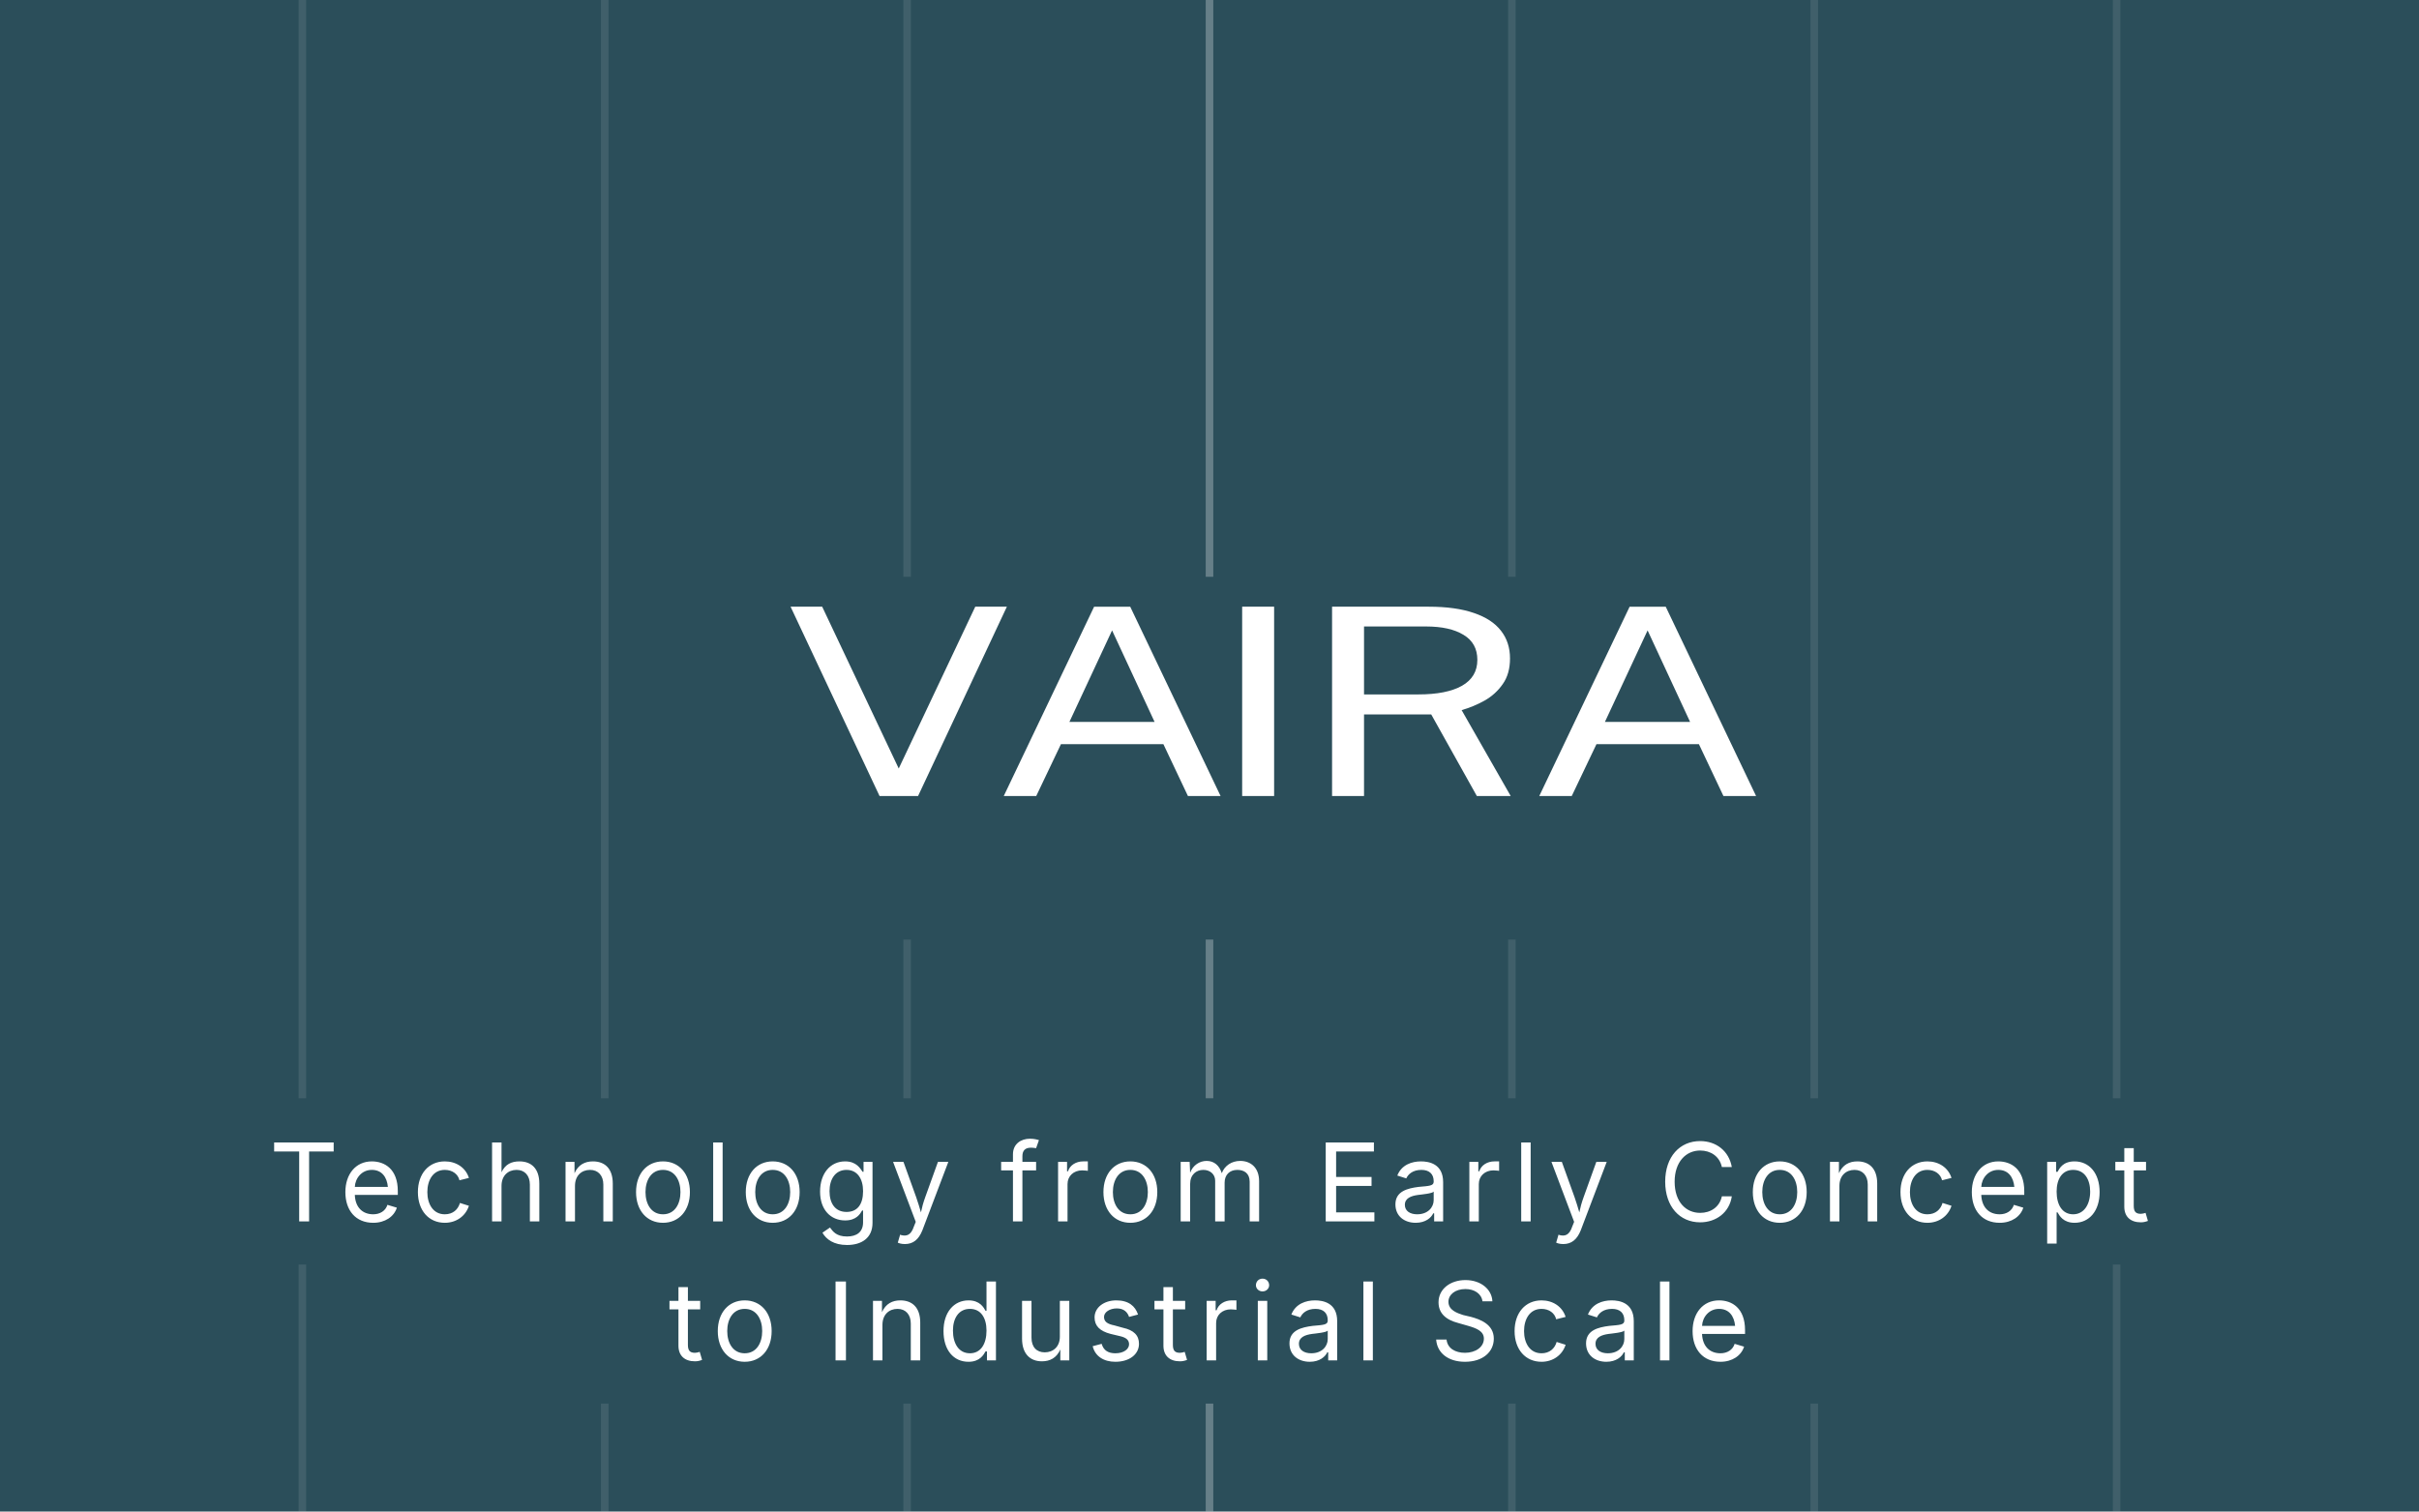
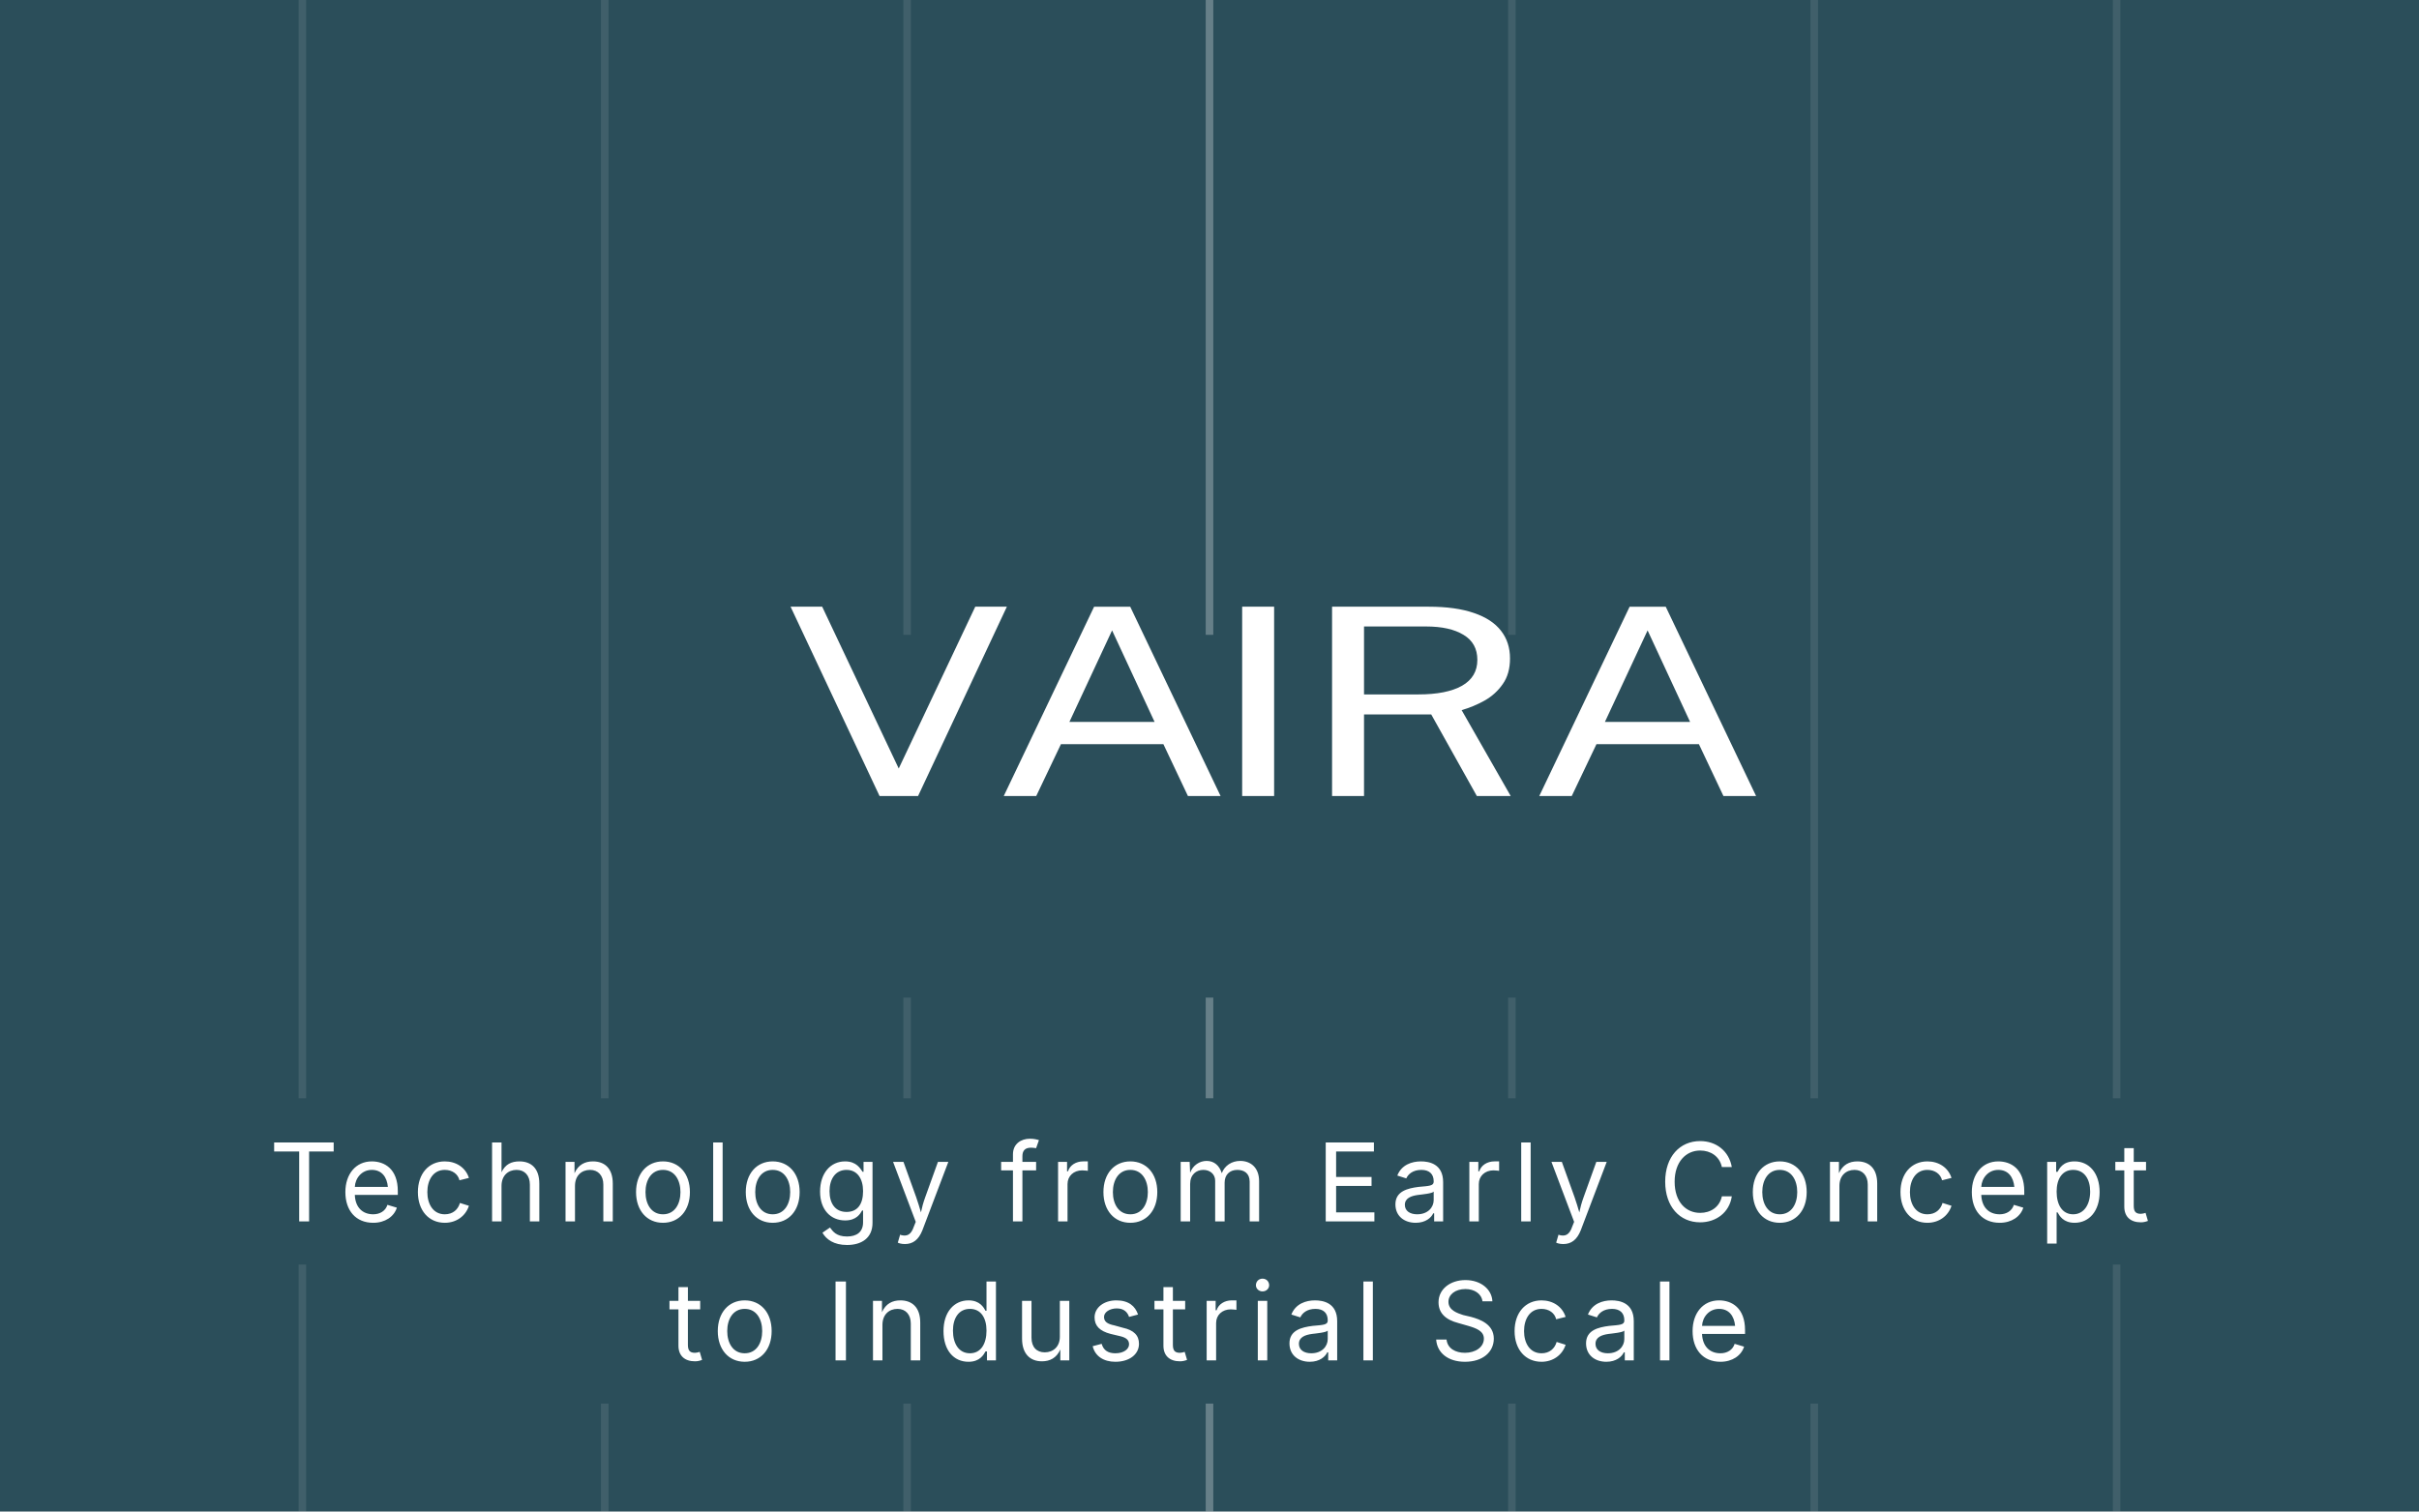
<svg xmlns="http://www.w3.org/2000/svg" width="80mm" height="50mm" viewBox="0 0 80 50">
  <style>
    text {
      font-family: -apple-system, system-ui, "Public Sans", sans-serif;
    }
  </style>
  <rect width="80" height="50" fill="#2B4E5A" />
  <g stroke-width="0.25">
    <line x1="10" y1="0" x2="10" y2="50" stroke="rgba(255,255,255,0.10)" />
    <line x1="20" y1="0" x2="20" y2="50" stroke="rgba(255,255,255,0.10)" />
    <line x1="30" y1="0" x2="30" y2="50" stroke="rgba(255,255,255,0.10)" />
    <line x1="40" y1="0" x2="40" y2="50" stroke="rgba(255,255,255,0.28)" />
    <line x1="50" y1="0" x2="50" y2="50" stroke="rgba(255,255,255,0.10)" />
    <line x1="60" y1="0" x2="60" y2="50" stroke="rgba(255,255,255,0.10)" />
    <line x1="70" y1="0" x2="70" y2="50" stroke="rgba(255,255,255,0.10)" />
  </g>
-   <rect x="21" y="19.08" width="35" height="12" fill="#2B4E5A" />
+   <rect x="21" y="21" width="35" height="12" fill="#2B4E5A" />
  <rect x="0" y="36.33" width="80" height="5.50" fill="#2B4E5A" />
  <rect x="14.77" y="40.93" width="50.47" height="5.50" fill="#2B4E5A" />
  <path fill="#FFFFFF" transform="translate(40,23) scale(0.188) translate(-85,-80)" d="M 26.958,97.72 11.307,64.411 h 5.561 L 30.331,92.882 43.794,64.411 h 5.561 L 33.735,97.72 Z m 21.85,0 15.894,-33.308 h 6.352 L 86.948,97.72 H 81.205 L 76.889,88.598 h -18.022 l -4.346,9.122 z M 60.357,84.682 H 75.339 L 67.863,68.58 Z M 90.746,97.72 V 64.411 h 5.622 v 33.308 z m 15.815,0 V 64.411 h 17.019 q 4.741,0 7.932,1.106 3.191,1.083 4.771,3.133 1.58,2.027 1.58,4.86 0,2.718 -1.276,4.515 -1.246,1.797 -3.191,2.902 -1.945,1.083 -4.042,1.682 l 8.631,15.111 h -5.957 l -8.023,-14.351 h -11.822 v 14.351 z m 5.622,-17.875 h 9.573 q 4.954,0 7.658,-1.52 2.705,-1.543 2.705,-4.561 0,-2.948 -2.431,-4.4 -2.401,-1.474 -6.595,-1.474 h -10.91 z m 30.828,17.875 15.894,-33.308 h 6.352 l 15.894,33.308 h -5.744 L 171.093,88.598 h -18.022 l -4.346,9.122 z m 11.548,-13.038 h 14.983 l -7.476,-16.101 z" />
  <text x="40" y="40.4" font-size="3.6" fill="#FFFFFF" text-anchor="middle" letter-spacing="0.3">
    Technology from Early Concept
  </text>
  <text x="40" y="45.0" font-size="3.6" fill="#FFFFFF" text-anchor="middle" letter-spacing="0.3">
    to Industrial Scale
  </text>
</svg>
